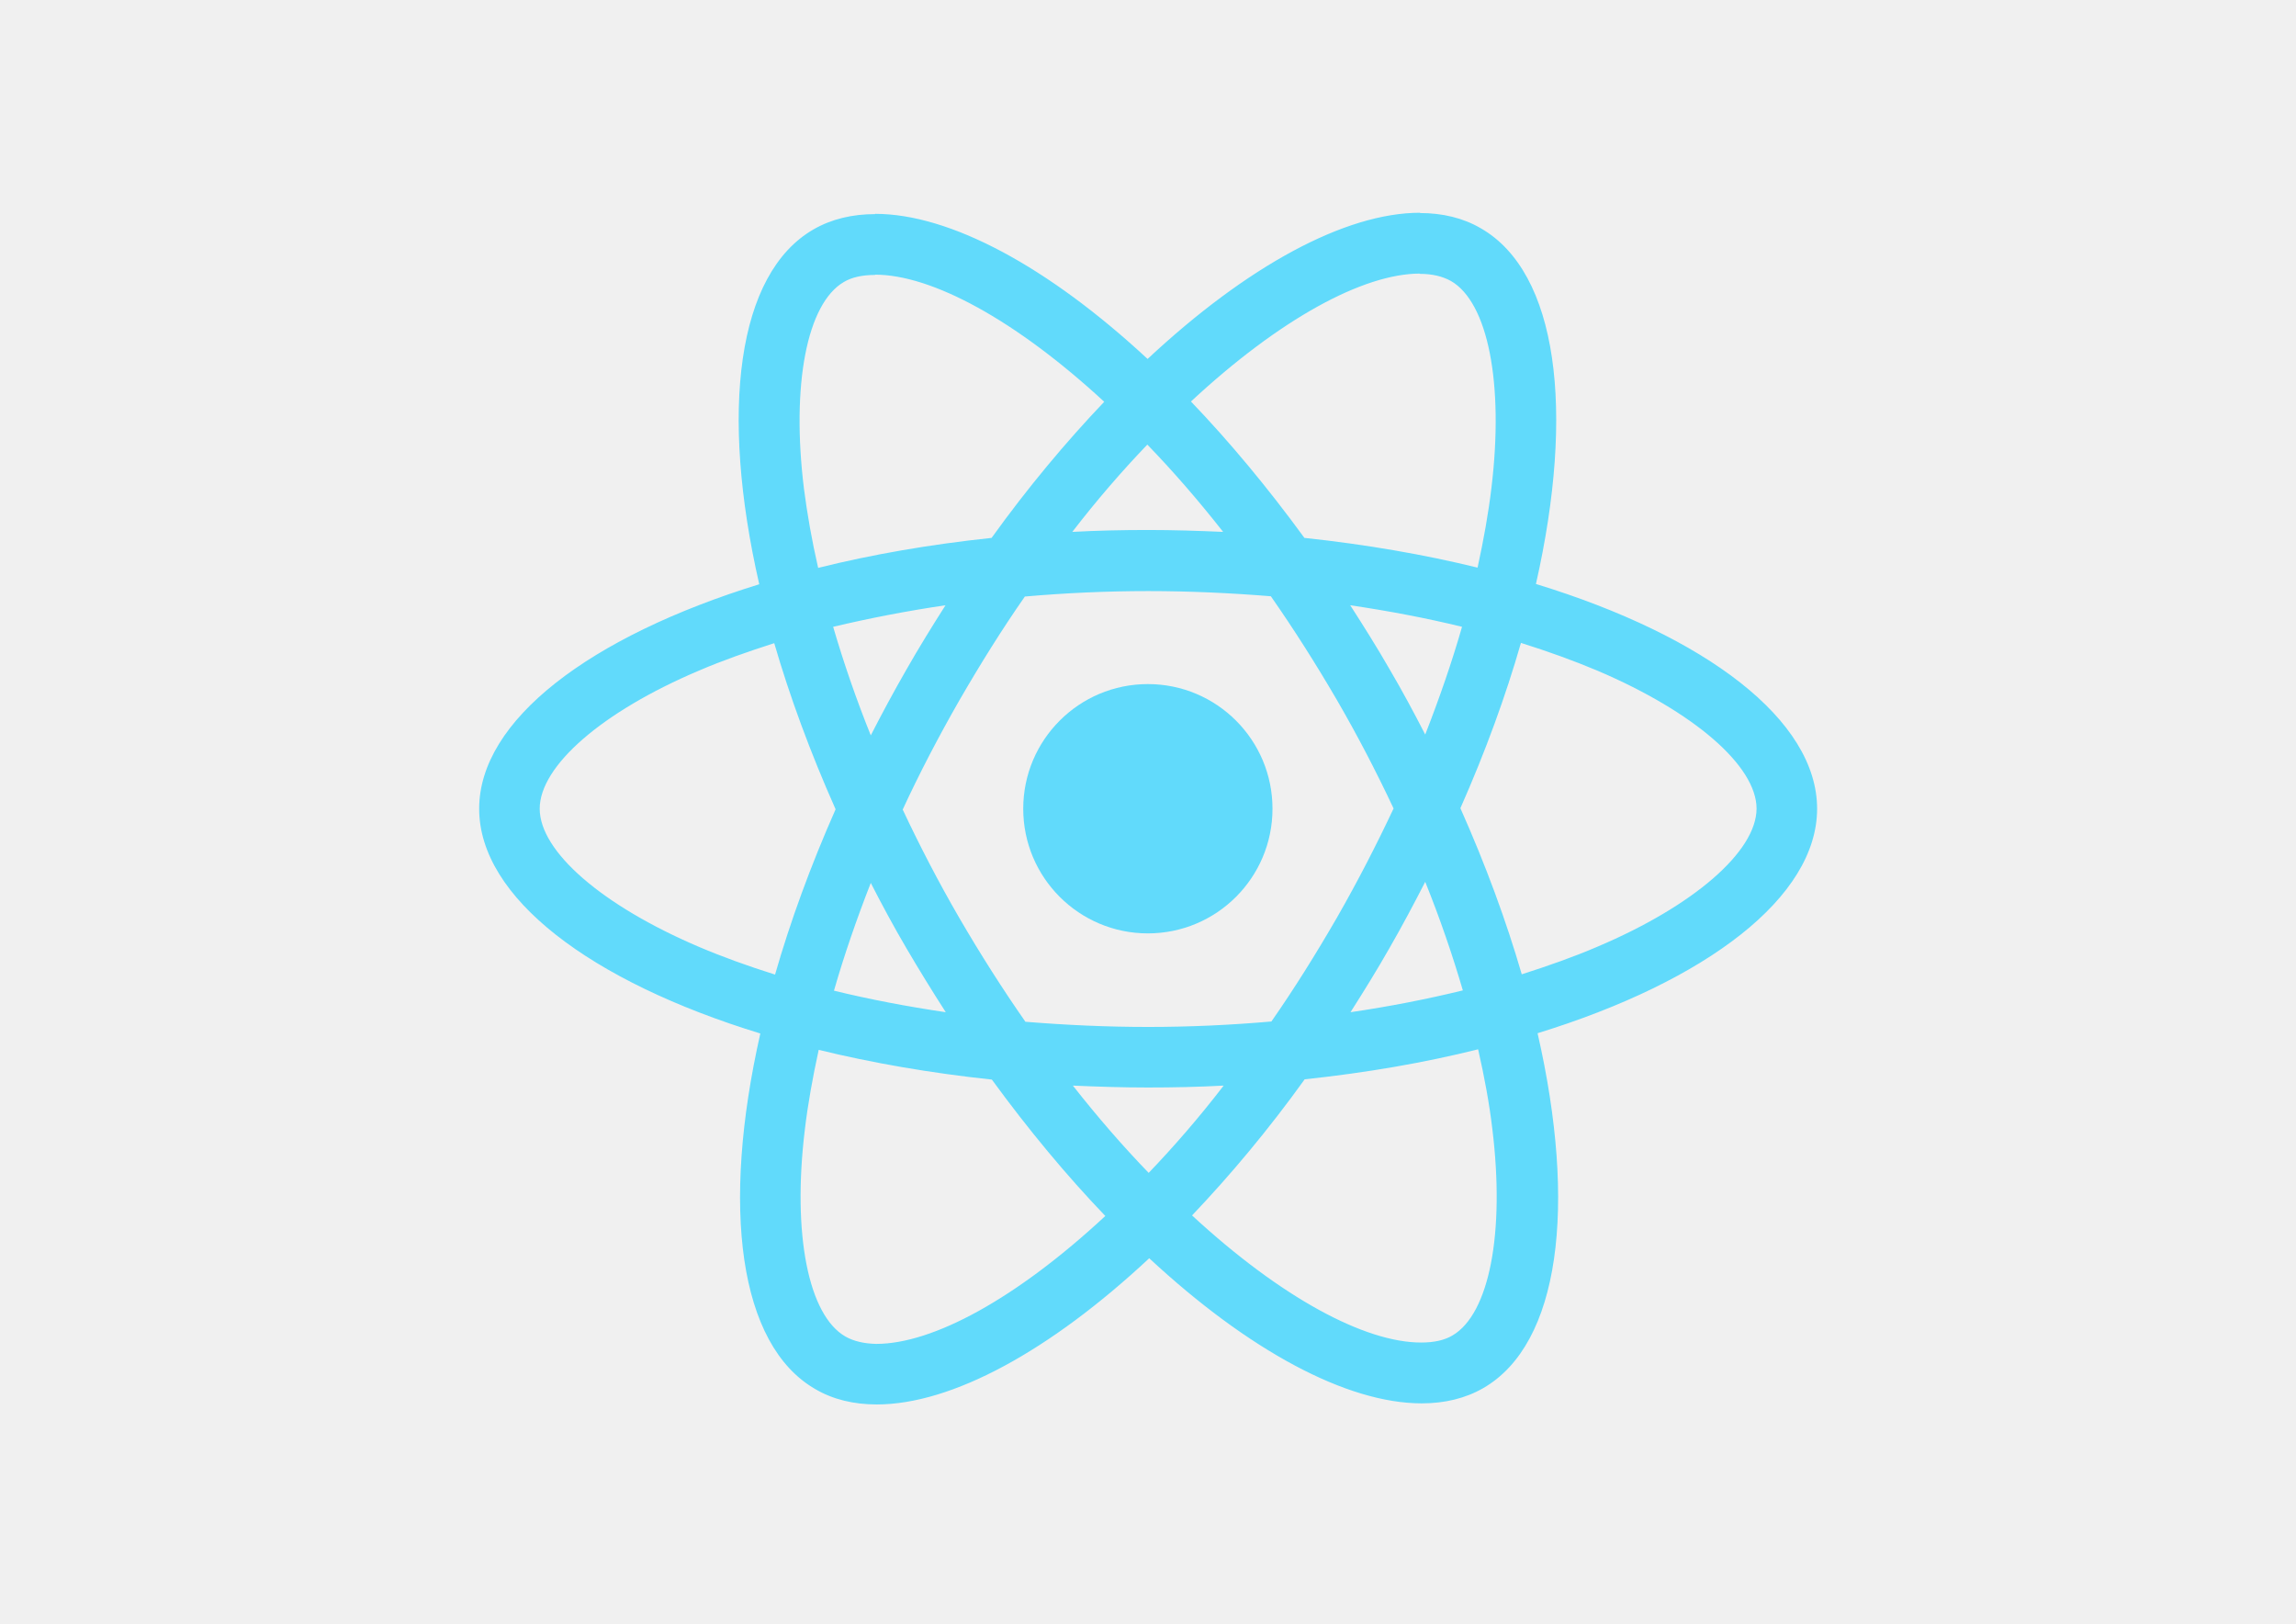
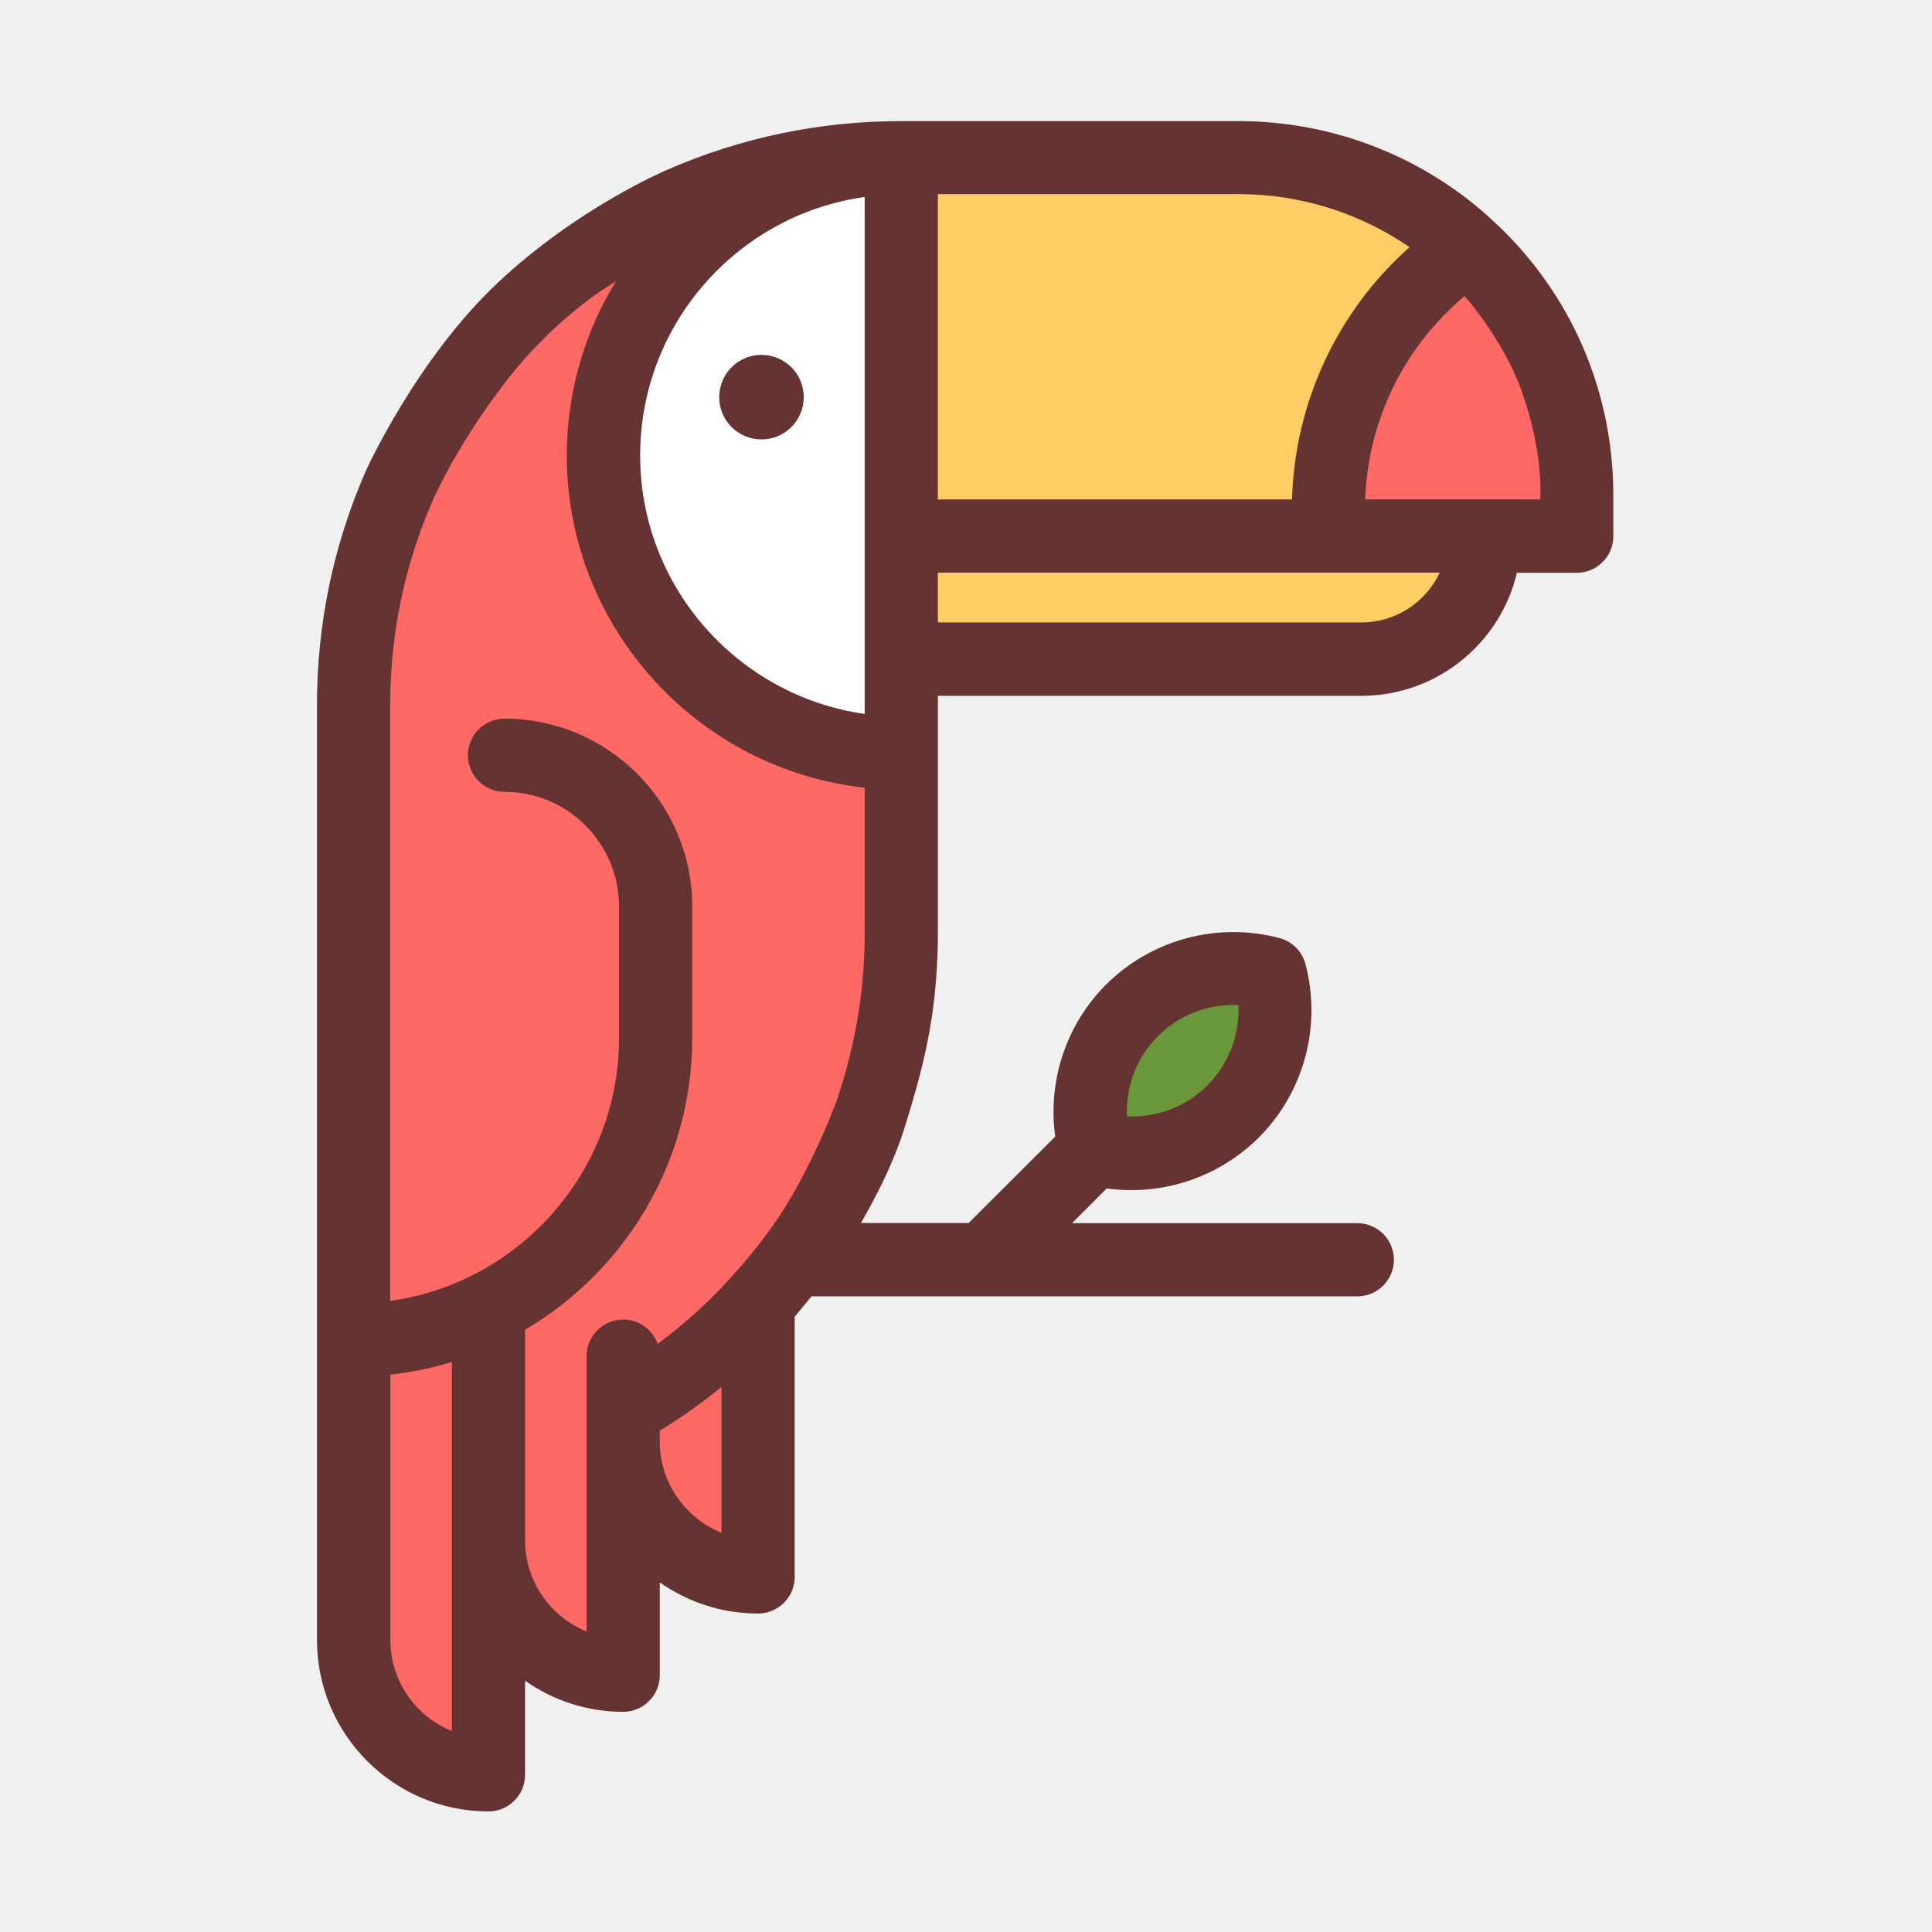
- <svg xmlns="http://www.w3.org/2000/svg" viewBox="0 0 841.9 595.3">
-   <g fill="#61DAFB">
-     <path d="M666.3 296.5c0-32.5-40.7-63.3-103.1-82.4 14.4-63.6 8-114.2-20.2-130.4-6.5-3.8-14.1-5.6-22.4-5.6v22.3c4.6 0 8.3.9 11.4 2.6 13.6 7.8 19.5 37.5 14.9 75.7-1.1 9.4-2.9 19.3-5.1 29.4-19.6-4.8-41-8.5-63.5-10.9-13.5-18.5-27.5-35.3-41.6-50 32.6-30.3 63.2-46.9 84-46.9V78c-27.5 0-63.5 19.6-99.9 53.6-36.4-33.8-72.4-53.2-99.9-53.2v22.3c20.7 0 51.4 16.5 84 46.6-14 14.7-28 31.4-41.3 49.9-22.6 2.4-44 6.1-63.6 11-2.3-10-4-19.7-5.2-29-4.7-38.2 1.1-67.9 14.6-75.8 3-1.8 6.9-2.6 11.5-2.6V78.5c-8.4 0-16 1.8-22.6 5.6-28.1 16.2-34.4 66.7-19.9 130.1-62.2 19.2-102.7 49.9-102.7 82.3 0 32.5 40.7 63.3 103.1 82.4-14.4 63.6-8 114.2 20.2 130.4 6.5 3.8 14.1 5.6 22.5 5.6 27.5 0 63.5-19.6 99.9-53.6 36.4 33.8 72.4 53.2 99.9 53.2 8.4 0 16-1.8 22.6-5.6 28.1-16.2 34.4-66.7 19.9-130.1 62-19.1 102.5-49.9 102.5-82.3zm-130.2-66.7c-3.7 12.9-8.3 26.2-13.5 39.5-4.1-8-8.4-16-13.1-24-4.6-8-9.5-15.8-14.4-23.4 14.2 2.1 27.9 4.7 41 7.9zm-45.8 106.5c-7.8 13.5-15.8 26.3-24.1 38.2-14.9 1.3-30 2-45.2 2-15.1 0-30.2-.7-45-1.9-8.3-11.9-16.4-24.6-24.2-38-7.6-13.1-14.5-26.4-20.8-39.8 6.2-13.4 13.2-26.8 20.7-39.9 7.8-13.5 15.8-26.3 24.1-38.2 14.9-1.3 30-2 45.2-2 15.1 0 30.2.7 45 1.9 8.3 11.9 16.4 24.6 24.2 38 7.6 13.1 14.5 26.4 20.8 39.8-6.3 13.4-13.2 26.8-20.7 39.9zm32.3-13c5.4 13.4 10 26.8 13.8 39.8-13.1 3.2-26.9 5.9-41.2 8 4.9-7.7 9.8-15.6 14.4-23.7 4.6-8 8.9-16.1 13-24.1zM421.2 430c-9.3-9.6-18.6-20.3-27.8-32 9 .4 18.2.7 27.5.7 9.4 0 18.7-.2 27.8-.7-9 11.7-18.3 22.4-27.5 32zm-74.4-58.9c-14.2-2.1-27.9-4.7-41-7.9 3.7-12.9 8.3-26.2 13.5-39.5 4.1 8 8.4 16 13.1 24 4.7 8 9.5 15.8 14.4 23.4zM420.7 163c9.3 9.6 18.6 20.3 27.8 32-9-.4-18.2-.7-27.5-.7-9.4 0-18.7.2-27.8.7 9-11.7 18.3-22.4 27.5-32zm-74 58.9c-4.9 7.7-9.8 15.6-14.4 23.7-4.6 8-8.9 16-13 24-5.4-13.4-10-26.8-13.8-39.8 13.1-3.1 26.9-5.8 41.2-7.9zm-90.5 125.2c-35.4-15.1-58.3-34.9-58.3-50.6 0-15.7 22.9-35.6 58.3-50.6 8.6-3.7 18-7 27.7-10.1 5.7 19.6 13.2 40 22.5 60.9-9.2 20.8-16.6 41.1-22.2 60.6-9.9-3.1-19.3-6.5-28-10.2zM310 490c-13.6-7.8-19.5-37.5-14.9-75.7 1.1-9.4 2.9-19.3 5.1-29.4 19.6 4.8 41 8.5 63.5 10.9 13.5 18.5 27.5 35.3 41.6 50-32.6 30.3-63.2 46.9-84 46.9-4.5-.1-8.3-1-11.3-2.7zm237.2-76.2c4.7 38.2-1.1 67.9-14.6 75.8-3 1.8-6.9 2.6-11.5 2.6-20.7 0-51.4-16.5-84-46.6 14-14.7 28-31.4 41.3-49.9 22.6-2.4 44-6.1 63.6-11 2.3 10.1 4.1 19.8 5.2 29.1zm38.5-66.7c-8.6 3.7-18 7-27.7 10.1-5.7-19.6-13.2-40-22.5-60.9 9.2-20.8 16.6-41.1 22.2-60.6 9.9 3.1 19.3 6.5 28.1 10.2 35.4 15.1 58.3 34.9 58.3 50.6-.1 15.7-23 35.6-58.4 50.6zM320.8 78.4z" />
-     <circle cx="420.9" cy="296.5" r="45.7" />
-     <path d="M520.5 78.1z" />
-   </g>
+ <svg xmlns="http://www.w3.org/2000/svg" width="800px" height="800px" viewBox="0 0 1024 1024" class="icon" version="1.1">
+   <path d="M855.1 262.6v21.6c0 10.7-8.7 19.4-19.4 19.4H804c-8.8 37.3-42.4 65.2-82.4 65.2H497.1v125.9c0 15.1-1.1 30.2-3.3 45.1 0 0.2 0 0.3-0.1 0.4-2.9 19.4-8.3 38.4-14.1 57-7.5 24.6-22.2 49-23.3 51h57.1l45.9-45.8c-4.1-29.3 5.7-59.3 26.9-80.5 24-24 59.2-33.4 92-24.7 6.7 1.8 11.9 7 13.7 13.7 8.7 32.8-0.7 68-24.7 92-18 18-42.5 27.9-67.5 27.9-4.3 0-8.7-0.3-13.1-0.9l-18.4 18.4h151.2c10.7 0 19.4 8.7 19.4 19.4s-8.7 19.4-19.4 19.4H430.1c-1.2 1.5-6.9 8.4-8.5 10.3l-0.4 0.5v137.9c0 10.7-8.7 19.4-19.4 19.4-19.4 0-37.3-6.1-52.1-16.5v49.2c0 10.7-8.7 19.4-19.4 19.4-19.3 0-37.3-6.1-52-16.5v49.9c0 10.7-8.7 19.4-19.4 19.4-50.1 0-90.9-40.8-90.9-90.9V373.8c0-43.1 8.7-84.8 25.8-124 0 0 26.7-59.3 70.2-100.1 42.5-39.9 89.6-59.7 89.6-59.7 39.2-17.1 80.9-25.8 123.9-25.8h179.1c47.6 0 93.6 17.1 129.5 48.1 1.9 1.6 9.1 8.3 10.8 10 37.6 37.4 58.2 87.2 58.2 140.3z" fill="#663333" />
+   <path d="M806.3 206.7c12.3 34 10 58 10 58h-92.7c1.4-42 20.7-81 52.7-107.8 0.1 0.1 20.2 22.7 30 49.8z" fill="#FE6865" />
+   <path d="M497.1 303.5h266c-7.3 15.6-23.2 26.4-41.5 26.4H497.1v-26.4z" fill="#FFCC66" />
+   <path d="M656.4 532.7c0.7 15.7-5.1 31.3-16.5 42.6-11.3 11.3-26.9 17.2-42.6 16.4-0.7-15.7 5.1-31.3 16.5-42.6 11.3-11.3 26.9-17.1 42.6-16.4z" fill="#6A973A" />
+   <path d="M458.3 417.5v77.1c0 13.3-1 26.7-2.9 39.8 0 0.2 0 0.3-0.1 0.4-2.5 16.8-6.6 33.5-12.2 49.5 0 0-10.4 28.5-26.4 54.6-15.1 24.7-37.8 47.2-37.8 47.2-9.5 9.5-19.6 18.2-30.3 26.2-2.7-7.5-9.8-12.9-18.3-12.9-10.7 0-19.4 8.7-19.4 19.4v145.9c-19.1-7.7-32.6-26.5-32.6-48.3V704.8c53-31.2 88.6-88.9 88.6-154.7v-69.7c0-54.8-44.6-99.5-99.5-99.5-10.7 0-19.4 8.7-19.4 19.4s8.7 19.4 19.4 19.4c16.2 0 31.4 6.3 42.9 17.8 11.4 11.5 17.8 26.7 17.8 42.9v69.7c0 71-52.9 129.9-121.3 139.4V373.8c0-37.7 7.6-74.2 22.5-108.4 0 0 12.5-29.2 38.9-63.3 27.6-35.7 57.3-52.4 58.2-52.9-16.5 26.9-26 58.5-26 92.3 0.1 91 69.3 166.3 157.9 176z" fill="#FE6865" />
+   <path d="M458.3 104.4v274c-67.1-9.5-119-67.3-119-137 0-69.8 51.8-127.6 119-137z" fill="#FFFFFF" />
+   <path d="M403.6 188.1c12.4 0 22.4 10 22.4 22.4 0 12.4-10 22.4-22.4 22.4-12.4 0-22.4-10-22.4-22.4 0-12.4 10-22.4 22.4-22.4z" fill="#663333" />
+   <path d="M382.4 735.1v77.3c-19.1-7.7-32.7-26.5-32.7-48.3v-5.8c11.5-7 22.4-14.8 32.7-23.2zM239.5 721.9V917.5c-19.1-7.7-32.6-26.5-32.6-48.3V728.6c11.2-1.3 22.1-3.5 32.6-6.7z" fill="#FE6865" />
+   <path d="M747.1 131c-26.5-18.2-58-28.1-90.4-28.1H497.1v161.8h187.7c1.5-51.6 24.1-99.8 62.3-133.7z" fill="#FFCC66" />
</svg>
